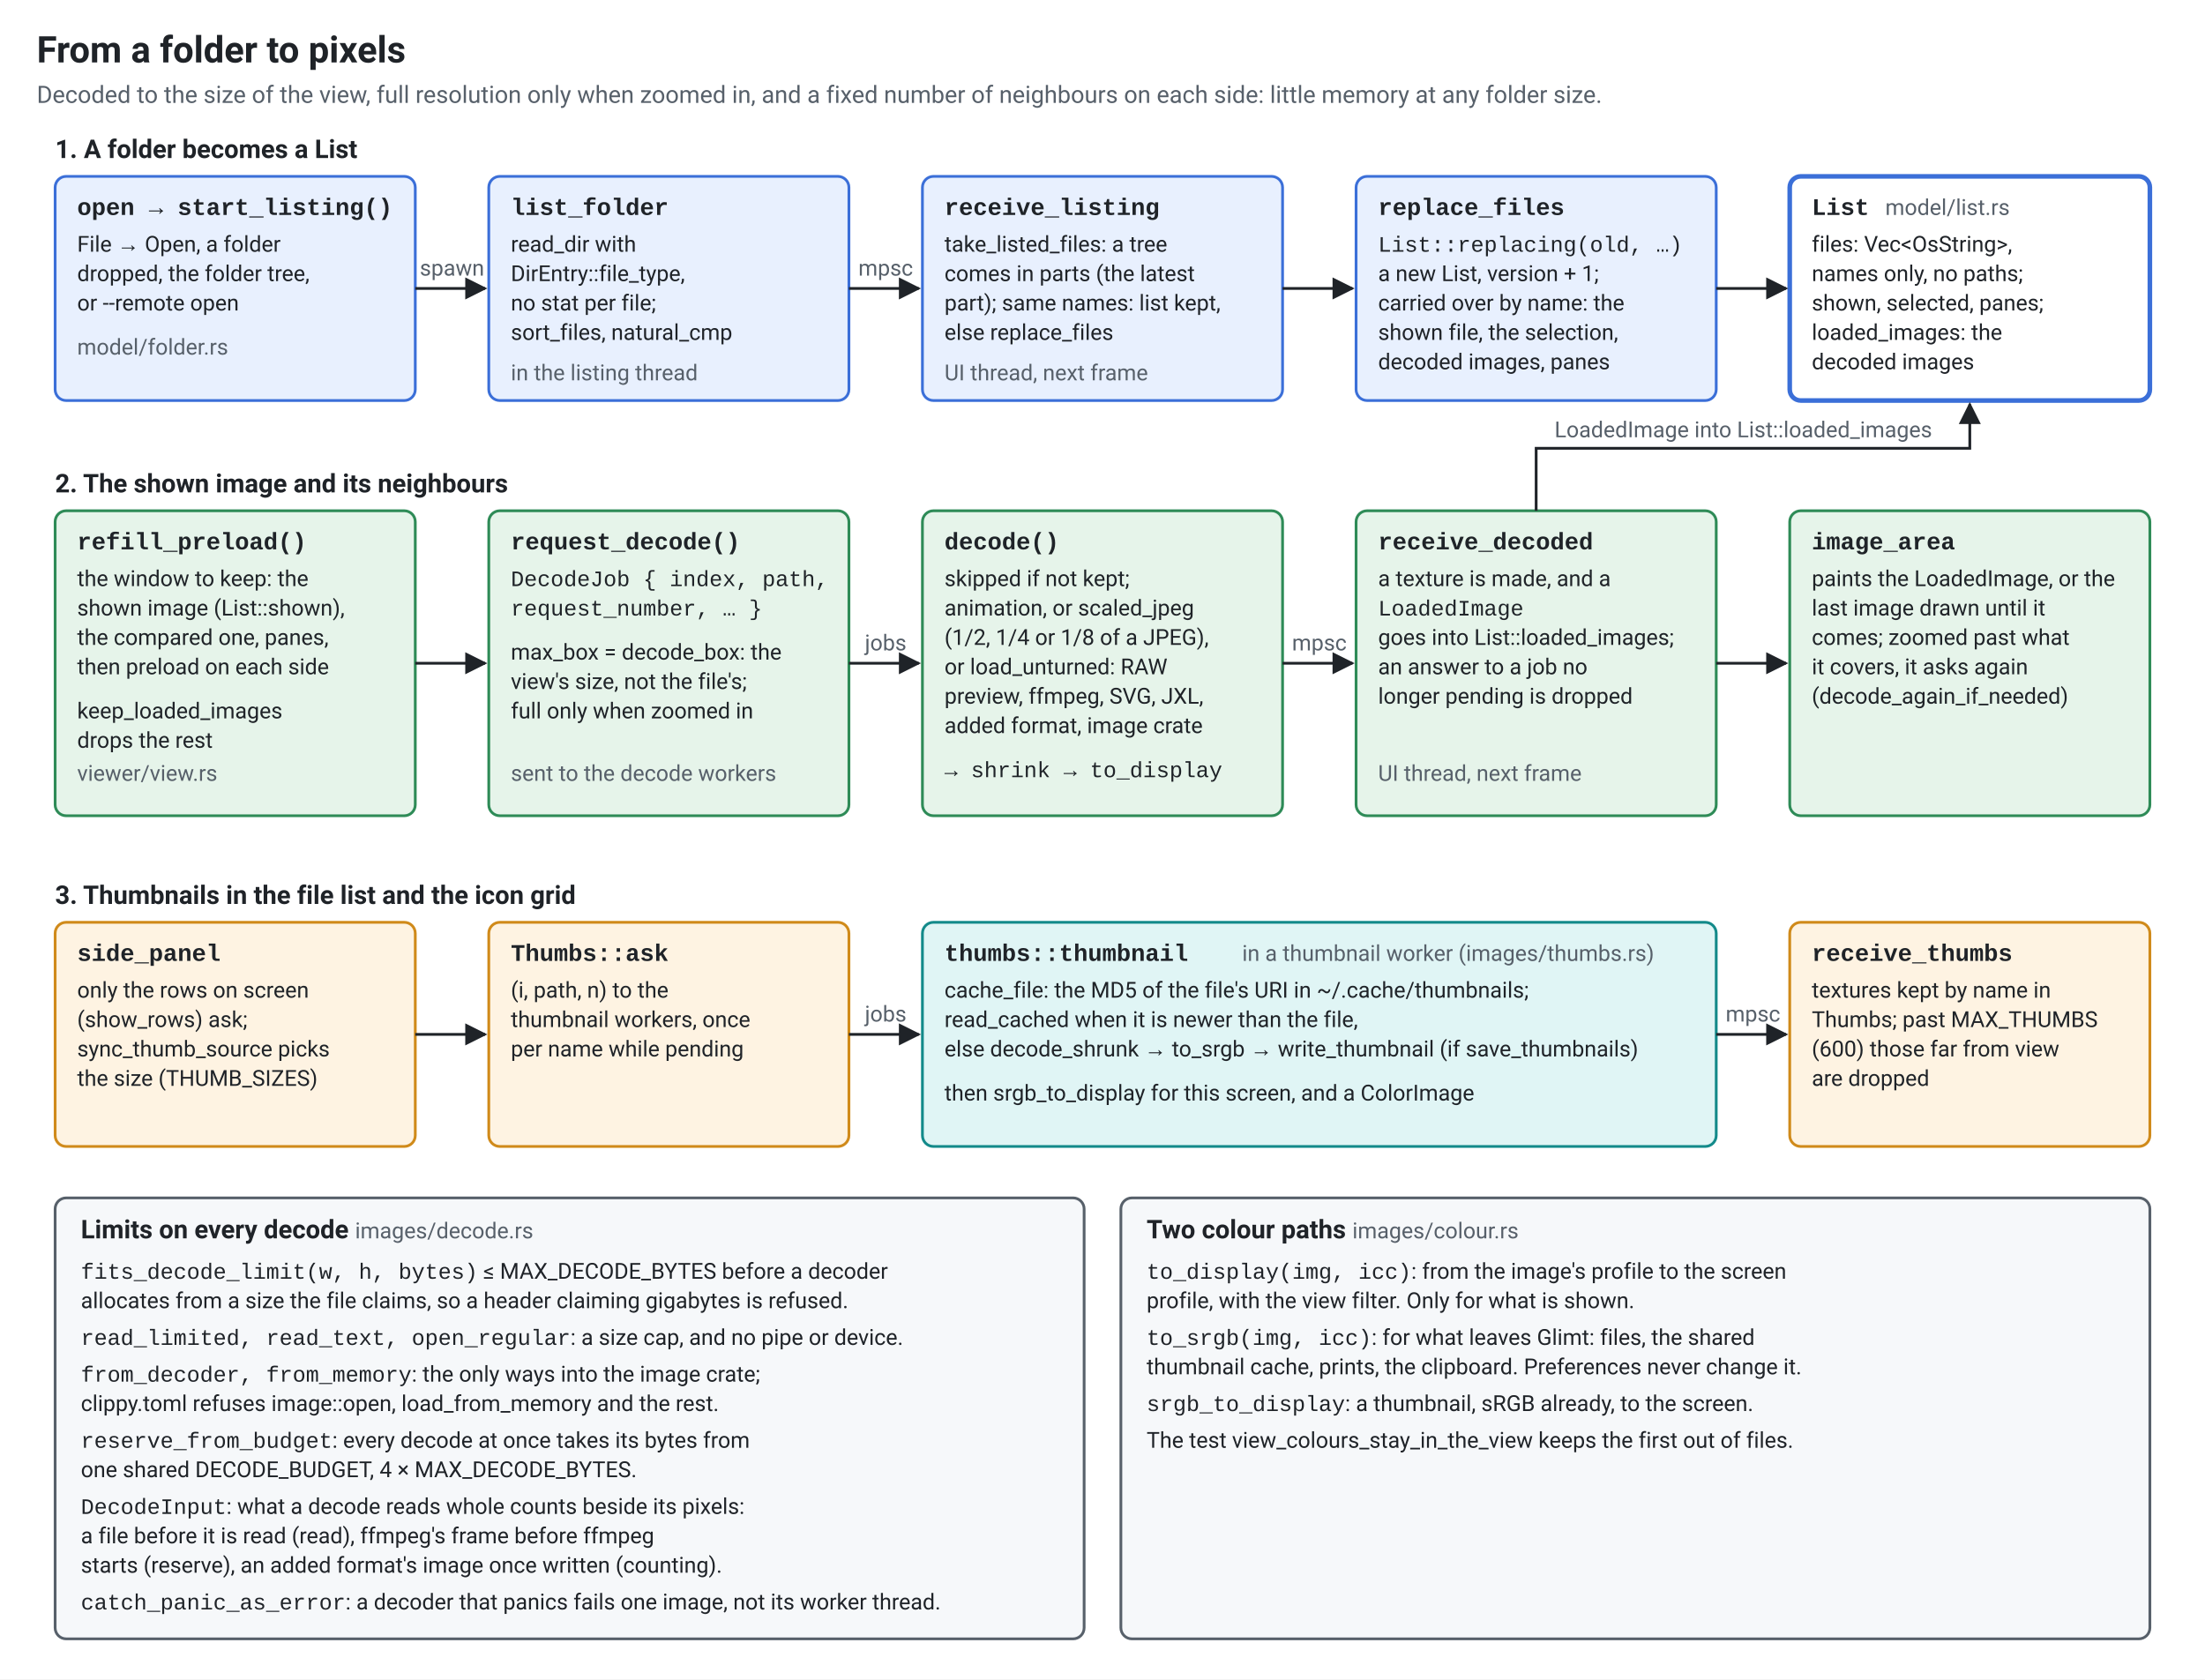
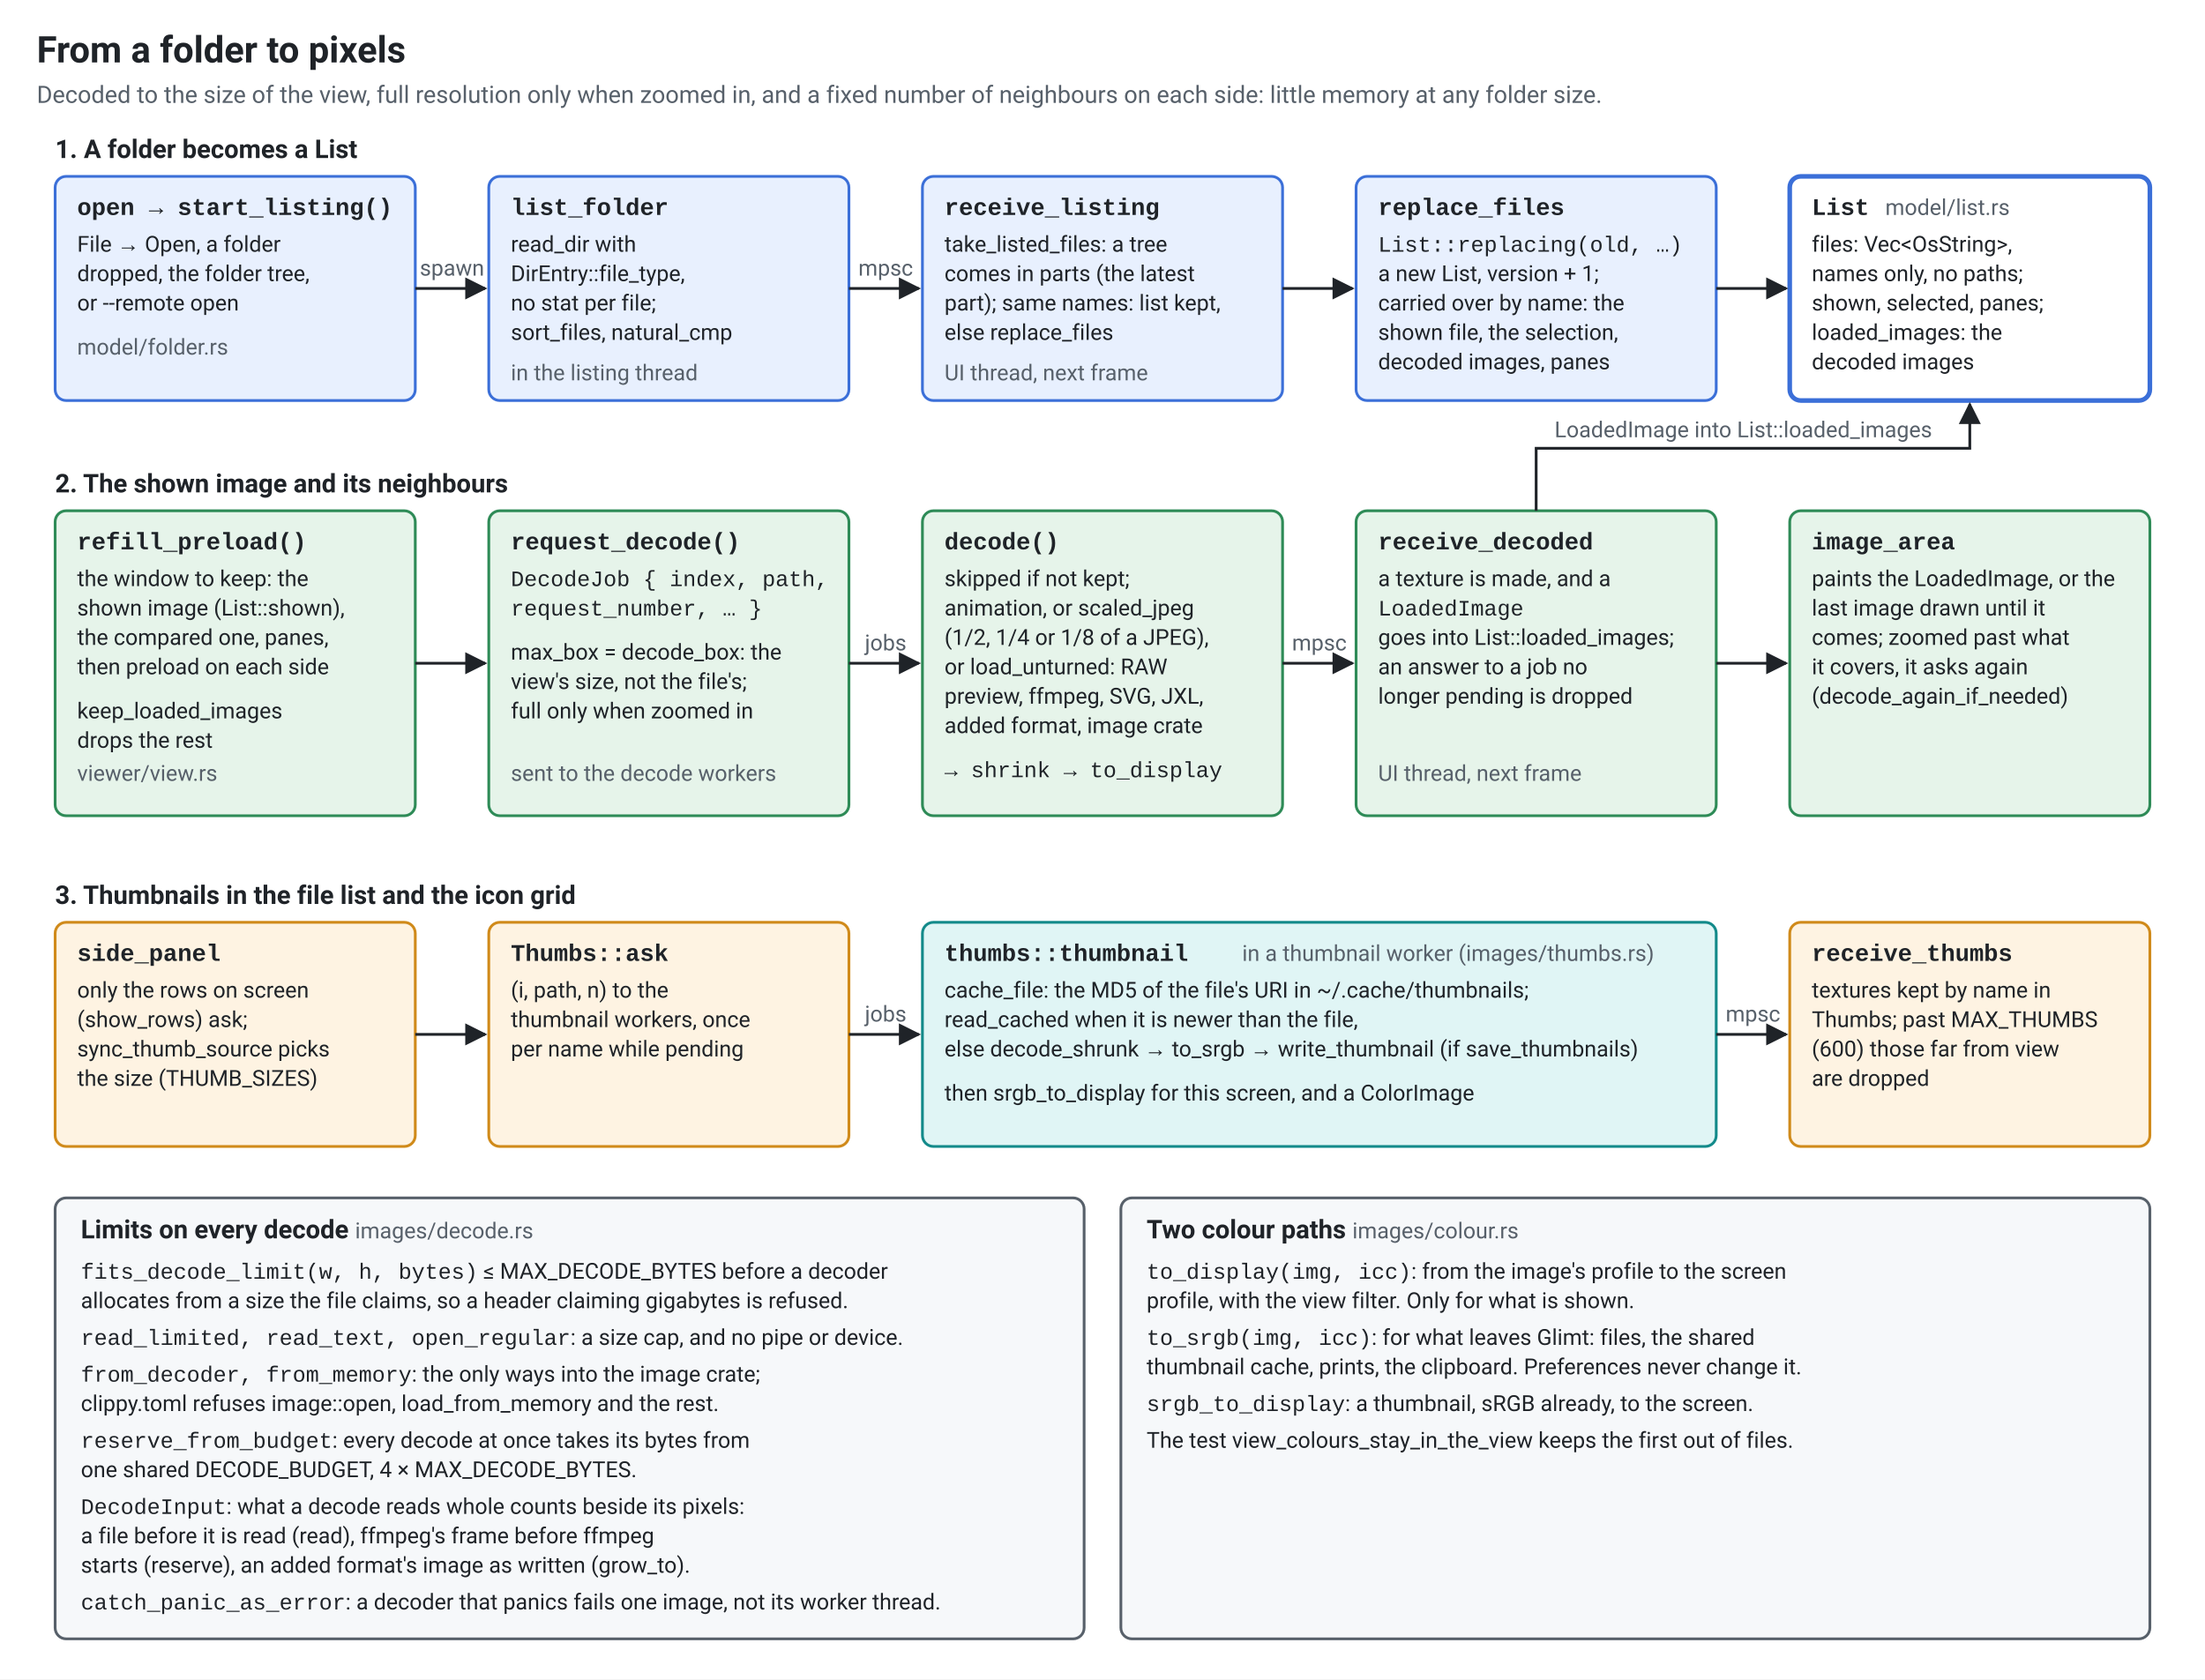
<svg xmlns="http://www.w3.org/2000/svg" viewBox="0 0 1200 914" width="1200" height="914" role="img" aria-label="From a folder to pixels in Glimt. A listing thread reads the folder without a stat per file; replace_files makes a new List and carries the shown file, selection and decoded images over by name. refill_preload asks the decode workers for the shown image and its neighbours at the size of the view; decode shrinks and converts to the screen with to_display. Thumbnails come from the freedesktop cache or are made, converted with to_srgb for the cache. Every decode checks fits_decode_limit before it allocates, and takes its bytes, with what it read whole (DecodeInput), from one shared budget.">
  <defs>
    <marker id="arrow" viewBox="0 0 10 10" refX="9" refY="5" markerWidth="8" markerHeight="8" orient="auto-start-reverse">
      <path d="M0,0 L10,5 L0,10 z" fill="#1f2328" />
    </marker>
  </defs>
  <rect x="0" y="0" width="1200" height="914" fill="#ffffff" />
  <g font-family="system-ui, -apple-system, 'Segoe UI', Roboto, 'Helvetica Neue', Arial, sans-serif" fill="#1f2328">
    <text x="20" y="34" font-size="20" font-weight="700">From a folder to pixels</text>
    <text x="20" y="56" font-size="13" fill="#57606a">Decoded to the size of the view, full resolution only when zoomed in, and a fixed number of neighbours on each side: little memory at any folder size.</text>
    <text x="30" y="86" font-size="14" font-weight="700">1. A folder becomes a List</text>
    <g font-size="12">
      <rect x="30" y="96" width="196" height="122" rx="6" fill="#e8f0fe" stroke="#3b6fd8" stroke-width="1.5" />
      <text x="42" y="117" font-size="13" font-weight="700" font-family="ui-monospace, SFMono-Regular, Menlo, Consolas, 'Liberation Mono', monospace">open → start_listing()</text>
      <text x="42" y="137">File → Open, a folder</text>
      <text x="42" y="153">dropped, the folder tree,</text>
      <text x="42" y="169">or --remote open</text>
      <text x="42" y="193" fill="#57606a">model/folder.rs</text>
      <rect x="266" y="96" width="196" height="122" rx="6" fill="#e8f0fe" stroke="#3b6fd8" stroke-width="1.5" />
      <text x="278" y="117" font-size="13" font-weight="700" font-family="ui-monospace, SFMono-Regular, Menlo, Consolas, 'Liberation Mono', monospace">list_folder</text>
      <text x="278" y="137">read_dir with</text>
      <text x="278" y="153">DirEntry::file_type,</text>
      <text x="278" y="169">no stat per file;</text>
      <text x="278" y="185">sort_files, natural_cmp</text>
      <text x="278" y="207" fill="#57606a">in the listing thread</text>
      <rect x="502" y="96" width="196" height="122" rx="6" fill="#e8f0fe" stroke="#3b6fd8" stroke-width="1.5" />
      <text x="514" y="117" font-size="13" font-weight="700" font-family="ui-monospace, SFMono-Regular, Menlo, Consolas, 'Liberation Mono', monospace">receive_listing</text>
      <text x="514" y="137">take_listed_files: a tree</text>
      <text x="514" y="153">comes in parts (the latest</text>
      <text x="514" y="169">part); same names: list kept,</text>
      <text x="514" y="185">else replace_files</text>
      <text x="514" y="207" fill="#57606a">UI thread, next frame</text>
      <rect x="738" y="96" width="196" height="122" rx="6" fill="#e8f0fe" stroke="#3b6fd8" stroke-width="1.5" />
      <text x="750" y="117" font-size="13" font-weight="700" font-family="ui-monospace, SFMono-Regular, Menlo, Consolas, 'Liberation Mono', monospace">replace_files</text>
      <text x="750" y="137" font-family="ui-monospace, SFMono-Regular, Menlo, Consolas, 'Liberation Mono', monospace">List::replacing(old, …)</text>
      <text x="750" y="153">a new List, version + 1;</text>
      <text x="750" y="169">carried over by name: the</text>
      <text x="750" y="185">shown file, the selection,</text>
      <text x="750" y="201">decoded images, panes</text>
      <rect x="974" y="96" width="196" height="122" rx="6" fill="#ffffff" stroke="#3b6fd8" stroke-width="2.5" />
      <text x="986" y="117" font-size="13" font-weight="700" font-family="ui-monospace, SFMono-Regular, Menlo, Consolas, 'Liberation Mono', monospace">List</text>
      <text x="1026" y="117" fill="#57606a">model/list.rs</text>
      <text x="986" y="137">files: Vec&lt;OsString&gt;,</text>
      <text x="986" y="153">names only, no paths;</text>
      <text x="986" y="169">shown, selected, panes;</text>
      <text x="986" y="185">loaded_images: the</text>
      <text x="986" y="201">decoded images</text>
    </g>
    <g font-size="12" fill="#57606a" text-anchor="middle">
      <line x1="226" y1="157" x2="264" y2="157" stroke="#1f2328" stroke-width="1.5" marker-end="url(#arrow)" />
      <text x="246" y="150">spawn</text>
      <line x1="462" y1="157" x2="500" y2="157" stroke="#1f2328" stroke-width="1.5" marker-end="url(#arrow)" />
      <text x="482" y="150">mpsc</text>
      <line x1="698" y1="157" x2="736" y2="157" stroke="#1f2328" stroke-width="1.5" marker-end="url(#arrow)" />
      <line x1="934" y1="157" x2="972" y2="157" stroke="#1f2328" stroke-width="1.5" marker-end="url(#arrow)" />
    </g>
    <text x="30" y="268" font-size="14" font-weight="700">2. The shown image and its neighbours</text>
    <g font-size="12">
      <rect x="30" y="278" width="196" height="166" rx="6" fill="#e6f4ea" stroke="#2e8b57" stroke-width="1.5" />
      <text x="42" y="299" font-size="13" font-weight="700" font-family="ui-monospace, SFMono-Regular, Menlo, Consolas, 'Liberation Mono', monospace">refill_preload()</text>
      <text x="42" y="319">the window to keep: the</text>
      <text x="42" y="335">shown image (List::shown),</text>
      <text x="42" y="351">the compared one, panes,</text>
      <text x="42" y="367">then preload on each side</text>
      <text x="42" y="391">keep_loaded_images</text>
      <text x="42" y="407">drops the rest</text>
      <text x="42" y="425" fill="#57606a">viewer/view.rs</text>
      <rect x="266" y="278" width="196" height="166" rx="6" fill="#e6f4ea" stroke="#2e8b57" stroke-width="1.5" />
      <text x="278" y="299" font-size="13" font-weight="700" font-family="ui-monospace, SFMono-Regular, Menlo, Consolas, 'Liberation Mono', monospace">request_decode()</text>
      <text x="278" y="319" font-family="ui-monospace, SFMono-Regular, Menlo, Consolas, 'Liberation Mono', monospace">DecodeJob { index, path,</text>
      <text x="278" y="335" font-family="ui-monospace, SFMono-Regular, Menlo, Consolas, 'Liberation Mono', monospace">  request_number, … }</text>
      <text x="278" y="359">max_box = decode_box: the</text>
      <text x="278" y="375">view's size, not the file's;</text>
      <text x="278" y="391">full only when zoomed in</text>
      <text x="278" y="425" fill="#57606a">sent to the decode workers</text>
      <rect x="502" y="278" width="196" height="166" rx="6" fill="#e6f4ea" stroke="#2e8b57" stroke-width="1.5" />
      <text x="514" y="299" font-size="13" font-weight="700" font-family="ui-monospace, SFMono-Regular, Menlo, Consolas, 'Liberation Mono', monospace">decode()</text>
      <text x="514" y="319">skipped if not kept;</text>
      <text x="514" y="335">animation, or scaled_jpeg</text>
      <text x="514" y="351">(1/2, 1/4 or 1/8 of a JPEG),</text>
      <text x="514" y="367">or load_unturned: RAW</text>
      <text x="514" y="383">preview, ffmpeg, SVG, JXL,</text>
      <text x="514" y="399">added format, image crate</text>
      <text x="514" y="423" font-family="ui-monospace, SFMono-Regular, Menlo, Consolas, 'Liberation Mono', monospace">→ shrink → to_display</text>
      <rect x="738" y="278" width="196" height="166" rx="6" fill="#e6f4ea" stroke="#2e8b57" stroke-width="1.5" />
      <text x="750" y="299" font-size="13" font-weight="700" font-family="ui-monospace, SFMono-Regular, Menlo, Consolas, 'Liberation Mono', monospace">receive_decoded</text>
      <text x="750" y="319">a texture is made, and a</text>
      <text x="750" y="335" font-family="ui-monospace, SFMono-Regular, Menlo, Consolas, 'Liberation Mono', monospace">LoadedImage</text>
      <text x="750" y="351">goes into List::loaded_images;</text>
      <text x="750" y="367">an answer to a job no</text>
      <text x="750" y="383">longer pending is dropped</text>
      <text x="750" y="425" fill="#57606a">UI thread, next frame</text>
      <rect x="974" y="278" width="196" height="166" rx="6" fill="#e6f4ea" stroke="#2e8b57" stroke-width="1.5" />
      <text x="986" y="299" font-size="13" font-weight="700" font-family="ui-monospace, SFMono-Regular, Menlo, Consolas, 'Liberation Mono', monospace">image_area</text>
      <text x="986" y="319">paints the LoadedImage, or the</text>
      <text x="986" y="335">last image drawn until it</text>
      <text x="986" y="351">comes; zoomed past what</text>
      <text x="986" y="367">it covers, it asks again</text>
      <text x="986" y="383">(decode_again_if_needed)</text>
    </g>
    <g font-size="12" fill="#57606a" text-anchor="middle">
      <line x1="226" y1="361" x2="264" y2="361" stroke="#1f2328" stroke-width="1.5" marker-end="url(#arrow)" />
      <line x1="462" y1="361" x2="500" y2="361" stroke="#1f2328" stroke-width="1.5" marker-end="url(#arrow)" />
      <text x="482" y="354">jobs</text>
      <line x1="698" y1="361" x2="736" y2="361" stroke="#1f2328" stroke-width="1.5" marker-end="url(#arrow)" />
      <text x="718" y="354">mpsc</text>
      <line x1="934" y1="361" x2="972" y2="361" stroke="#1f2328" stroke-width="1.5" marker-end="url(#arrow)" />
    </g>
    <polyline points="836,278 836,244 1072,244 1072,220" fill="none" stroke="#1f2328" stroke-width="1.5" marker-end="url(#arrow)" />
    <text x="846" y="238" font-size="12" fill="#57606a">LoadedImage into List::loaded_images</text>
    <text x="30" y="492" font-size="14" font-weight="700">3. Thumbnails in the file list and the icon grid</text>
    <g font-size="12">
      <rect x="30" y="502" width="196" height="122" rx="6" fill="#fef3e2" stroke="#d08a1a" stroke-width="1.5" />
      <text x="42" y="523" font-size="13" font-weight="700" font-family="ui-monospace, SFMono-Regular, Menlo, Consolas, 'Liberation Mono', monospace">side_panel</text>
      <text x="42" y="543">only the rows on screen</text>
      <text x="42" y="559">(show_rows) ask;</text>
      <text x="42" y="575">sync_thumb_source picks</text>
      <text x="42" y="591">the size (THUMB_SIZES)</text>
      <rect x="266" y="502" width="196" height="122" rx="6" fill="#fef3e2" stroke="#d08a1a" stroke-width="1.5" />
      <text x="278" y="523" font-size="13" font-weight="700" font-family="ui-monospace, SFMono-Regular, Menlo, Consolas, 'Liberation Mono', monospace">Thumbs::ask</text>
      <text x="278" y="543">(i, path, n) to the</text>
      <text x="278" y="559">thumbnail workers, once</text>
      <text x="278" y="575">per name while pending</text>
      <rect x="502" y="502" width="432" height="122" rx="6" fill="#e0f5f5" stroke="#138a8a" stroke-width="1.5" />
      <text x="514" y="523" font-size="13" font-weight="700" font-family="ui-monospace, SFMono-Regular, Menlo, Consolas, 'Liberation Mono', monospace">thumbs::thumbnail</text>
      <text x="676" y="523" fill="#57606a">in a thumbnail worker (images/thumbs.rs)</text>
      <text x="514" y="543">cache_file: the MD5 of the file's URI in ~/.cache/thumbnails;</text>
      <text x="514" y="559">read_cached when it is newer than the file,</text>
      <text x="514" y="575">else decode_shrunk → to_srgb → write_thumbnail (if save_thumbnails)</text>
      <text x="514" y="599">then srgb_to_display for this screen, and a ColorImage</text>
      <rect x="974" y="502" width="196" height="122" rx="6" fill="#fef3e2" stroke="#d08a1a" stroke-width="1.5" />
      <text x="986" y="523" font-size="13" font-weight="700" font-family="ui-monospace, SFMono-Regular, Menlo, Consolas, 'Liberation Mono', monospace">receive_thumbs</text>
      <text x="986" y="543">textures kept by name in</text>
      <text x="986" y="559">Thumbs; past MAX_THUMBS</text>
      <text x="986" y="575">(600) those far from view</text>
      <text x="986" y="591">are dropped</text>
    </g>
    <g font-size="12" fill="#57606a" text-anchor="middle">
      <line x1="226" y1="563" x2="264" y2="563" stroke="#1f2328" stroke-width="1.5" marker-end="url(#arrow)" />
      <line x1="462" y1="563" x2="500" y2="563" stroke="#1f2328" stroke-width="1.5" marker-end="url(#arrow)" />
      <text x="482" y="556">jobs</text>
      <line x1="934" y1="563" x2="972" y2="563" stroke="#1f2328" stroke-width="1.5" marker-end="url(#arrow)" />
      <text x="954" y="556">mpsc</text>
    </g>
    <rect x="30" y="652" width="560" height="240" rx="6" fill="#f6f8fa" stroke="#57606a" stroke-width="1.5" />
    <text x="44" y="674" font-size="14" font-weight="700">Limits on every decode <tspan font-weight="400" font-size="12" fill="#57606a">images/decode.rs</tspan>
    </text>
    <g font-size="12">
      <text x="44" y="696">
        <tspan font-family="ui-monospace, SFMono-Regular, Menlo, Consolas, 'Liberation Mono', monospace">fits_decode_limit(w, h, bytes)</tspan> ≤ MAX_DECODE_BYTES before a decoder</text>
      <text x="44" y="712">allocates from a size the file claims, so a header claiming gigabytes is refused.</text>
      <text x="44" y="732">
        <tspan font-family="ui-monospace, SFMono-Regular, Menlo, Consolas, 'Liberation Mono', monospace">read_limited, read_text, open_regular</tspan>: a size cap, and no pipe or device.</text>
      <text x="44" y="752">
        <tspan font-family="ui-monospace, SFMono-Regular, Menlo, Consolas, 'Liberation Mono', monospace">from_decoder, from_memory</tspan>: the only ways into the image crate;</text>
      <text x="44" y="768">clippy.toml refuses image::open, load_from_memory and the rest.</text>
      <text x="44" y="788">
        <tspan font-family="ui-monospace, SFMono-Regular, Menlo, Consolas, 'Liberation Mono', monospace">reserve_from_budget</tspan>: every decode at once takes its bytes from</text>
      <text x="44" y="804">one shared DECODE_BUDGET, 4 × MAX_DECODE_BYTES.</text>
      <text x="44" y="824">
        <tspan font-family="ui-monospace, SFMono-Regular, Menlo, Consolas, 'Liberation Mono', monospace">DecodeInput</tspan>: what a decode reads whole counts beside its pixels:</text>
      <text x="44" y="840">a file before it is read (read), ffmpeg's frame before ffmpeg</text>
-       <text x="44" y="856">starts (reserve), an added format's image once written (counting).</text>
+       <text x="44" y="856">starts (reserve), an added format's image as written (grow_to).</text>
      <text x="44" y="876">
        <tspan font-family="ui-monospace, SFMono-Regular, Menlo, Consolas, 'Liberation Mono', monospace">catch_panic_as_error</tspan>: a decoder that panics fails one image, not its worker thread.</text>
    </g>
    <rect x="610" y="652" width="560" height="240" rx="6" fill="#f6f8fa" stroke="#57606a" stroke-width="1.5" />
    <text x="624" y="674" font-size="14" font-weight="700">Two colour paths <tspan font-weight="400" font-size="12" fill="#57606a">images/colour.rs</tspan>
    </text>
    <g font-size="12">
      <text x="624" y="696">
        <tspan font-family="ui-monospace, SFMono-Regular, Menlo, Consolas, 'Liberation Mono', monospace">to_display(img, icc)</tspan>: from the image's profile to the screen</text>
      <text x="624" y="712">profile, with the view filter. Only for what is shown.</text>
      <text x="624" y="732">
        <tspan font-family="ui-monospace, SFMono-Regular, Menlo, Consolas, 'Liberation Mono', monospace">to_srgb(img, icc)</tspan>: for what leaves Glimt: files, the shared</text>
      <text x="624" y="748">thumbnail cache, prints, the clipboard. Preferences never change it.</text>
      <text x="624" y="768">
        <tspan font-family="ui-monospace, SFMono-Regular, Menlo, Consolas, 'Liberation Mono', monospace">srgb_to_display</tspan>: a thumbnail, sRGB already, to the screen.</text>
      <text x="624" y="788">The test view_colours_stay_in_the_view keeps the first out of files.</text>
    </g>
  </g>
</svg>
